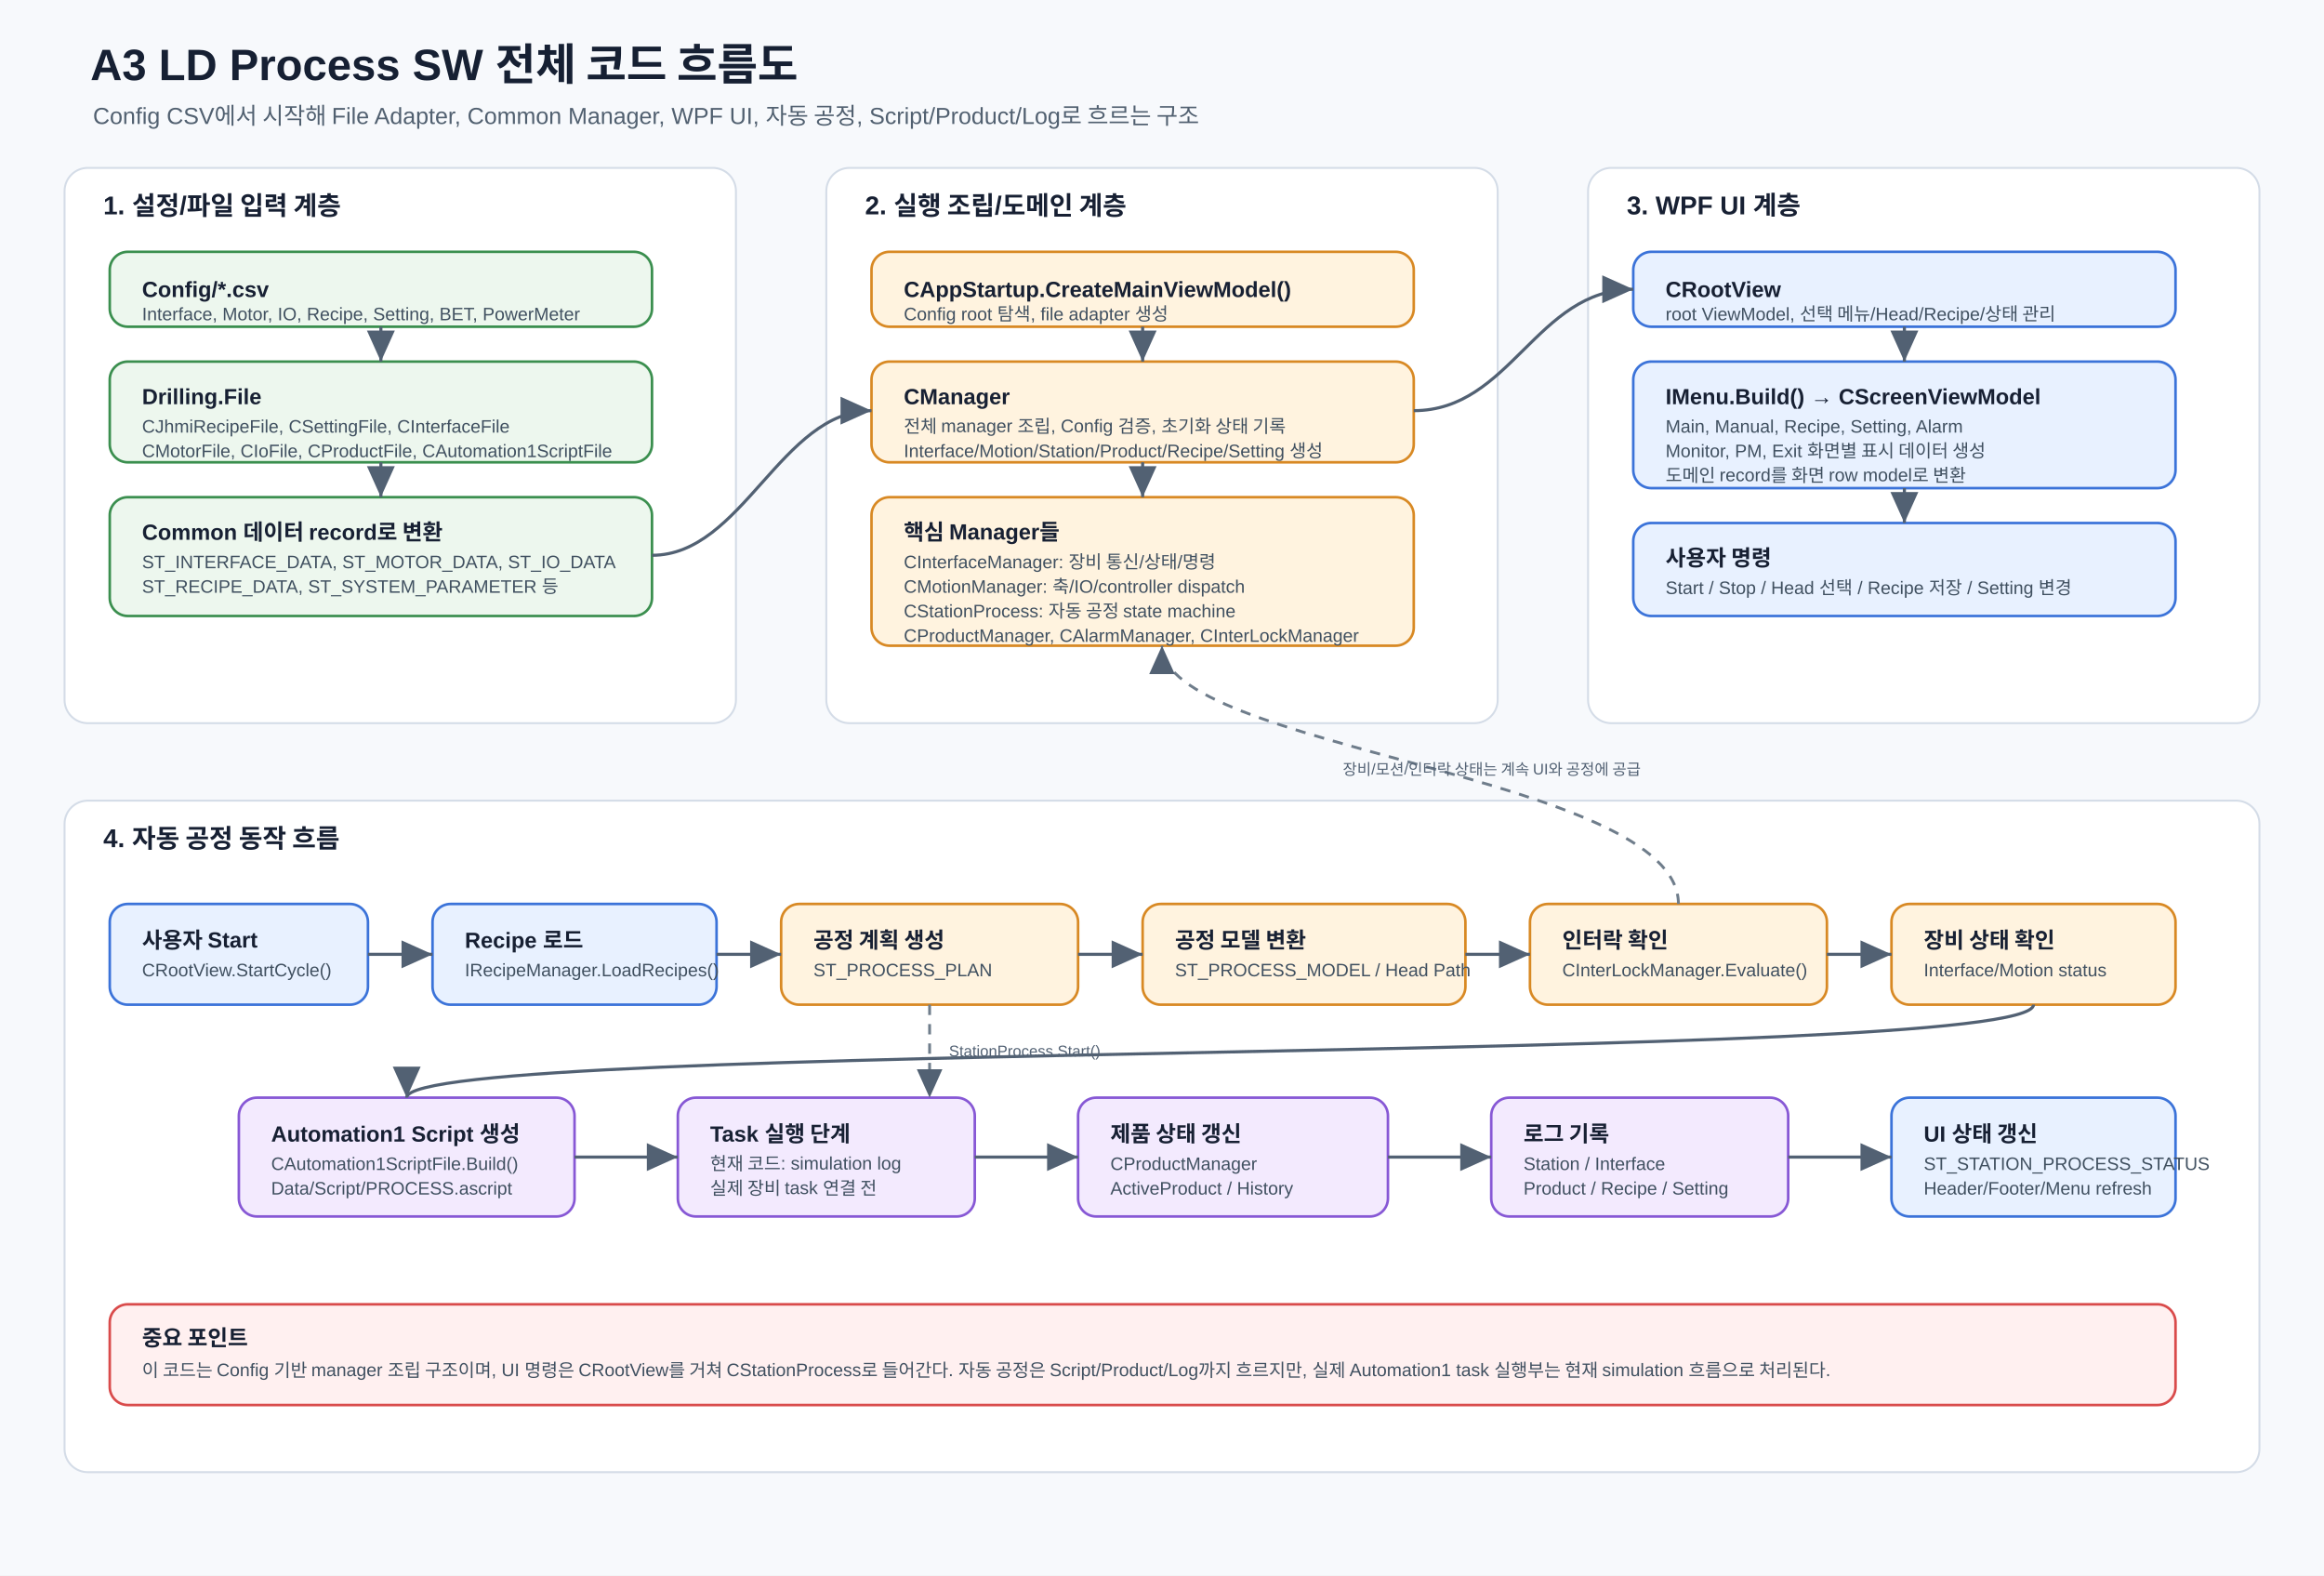
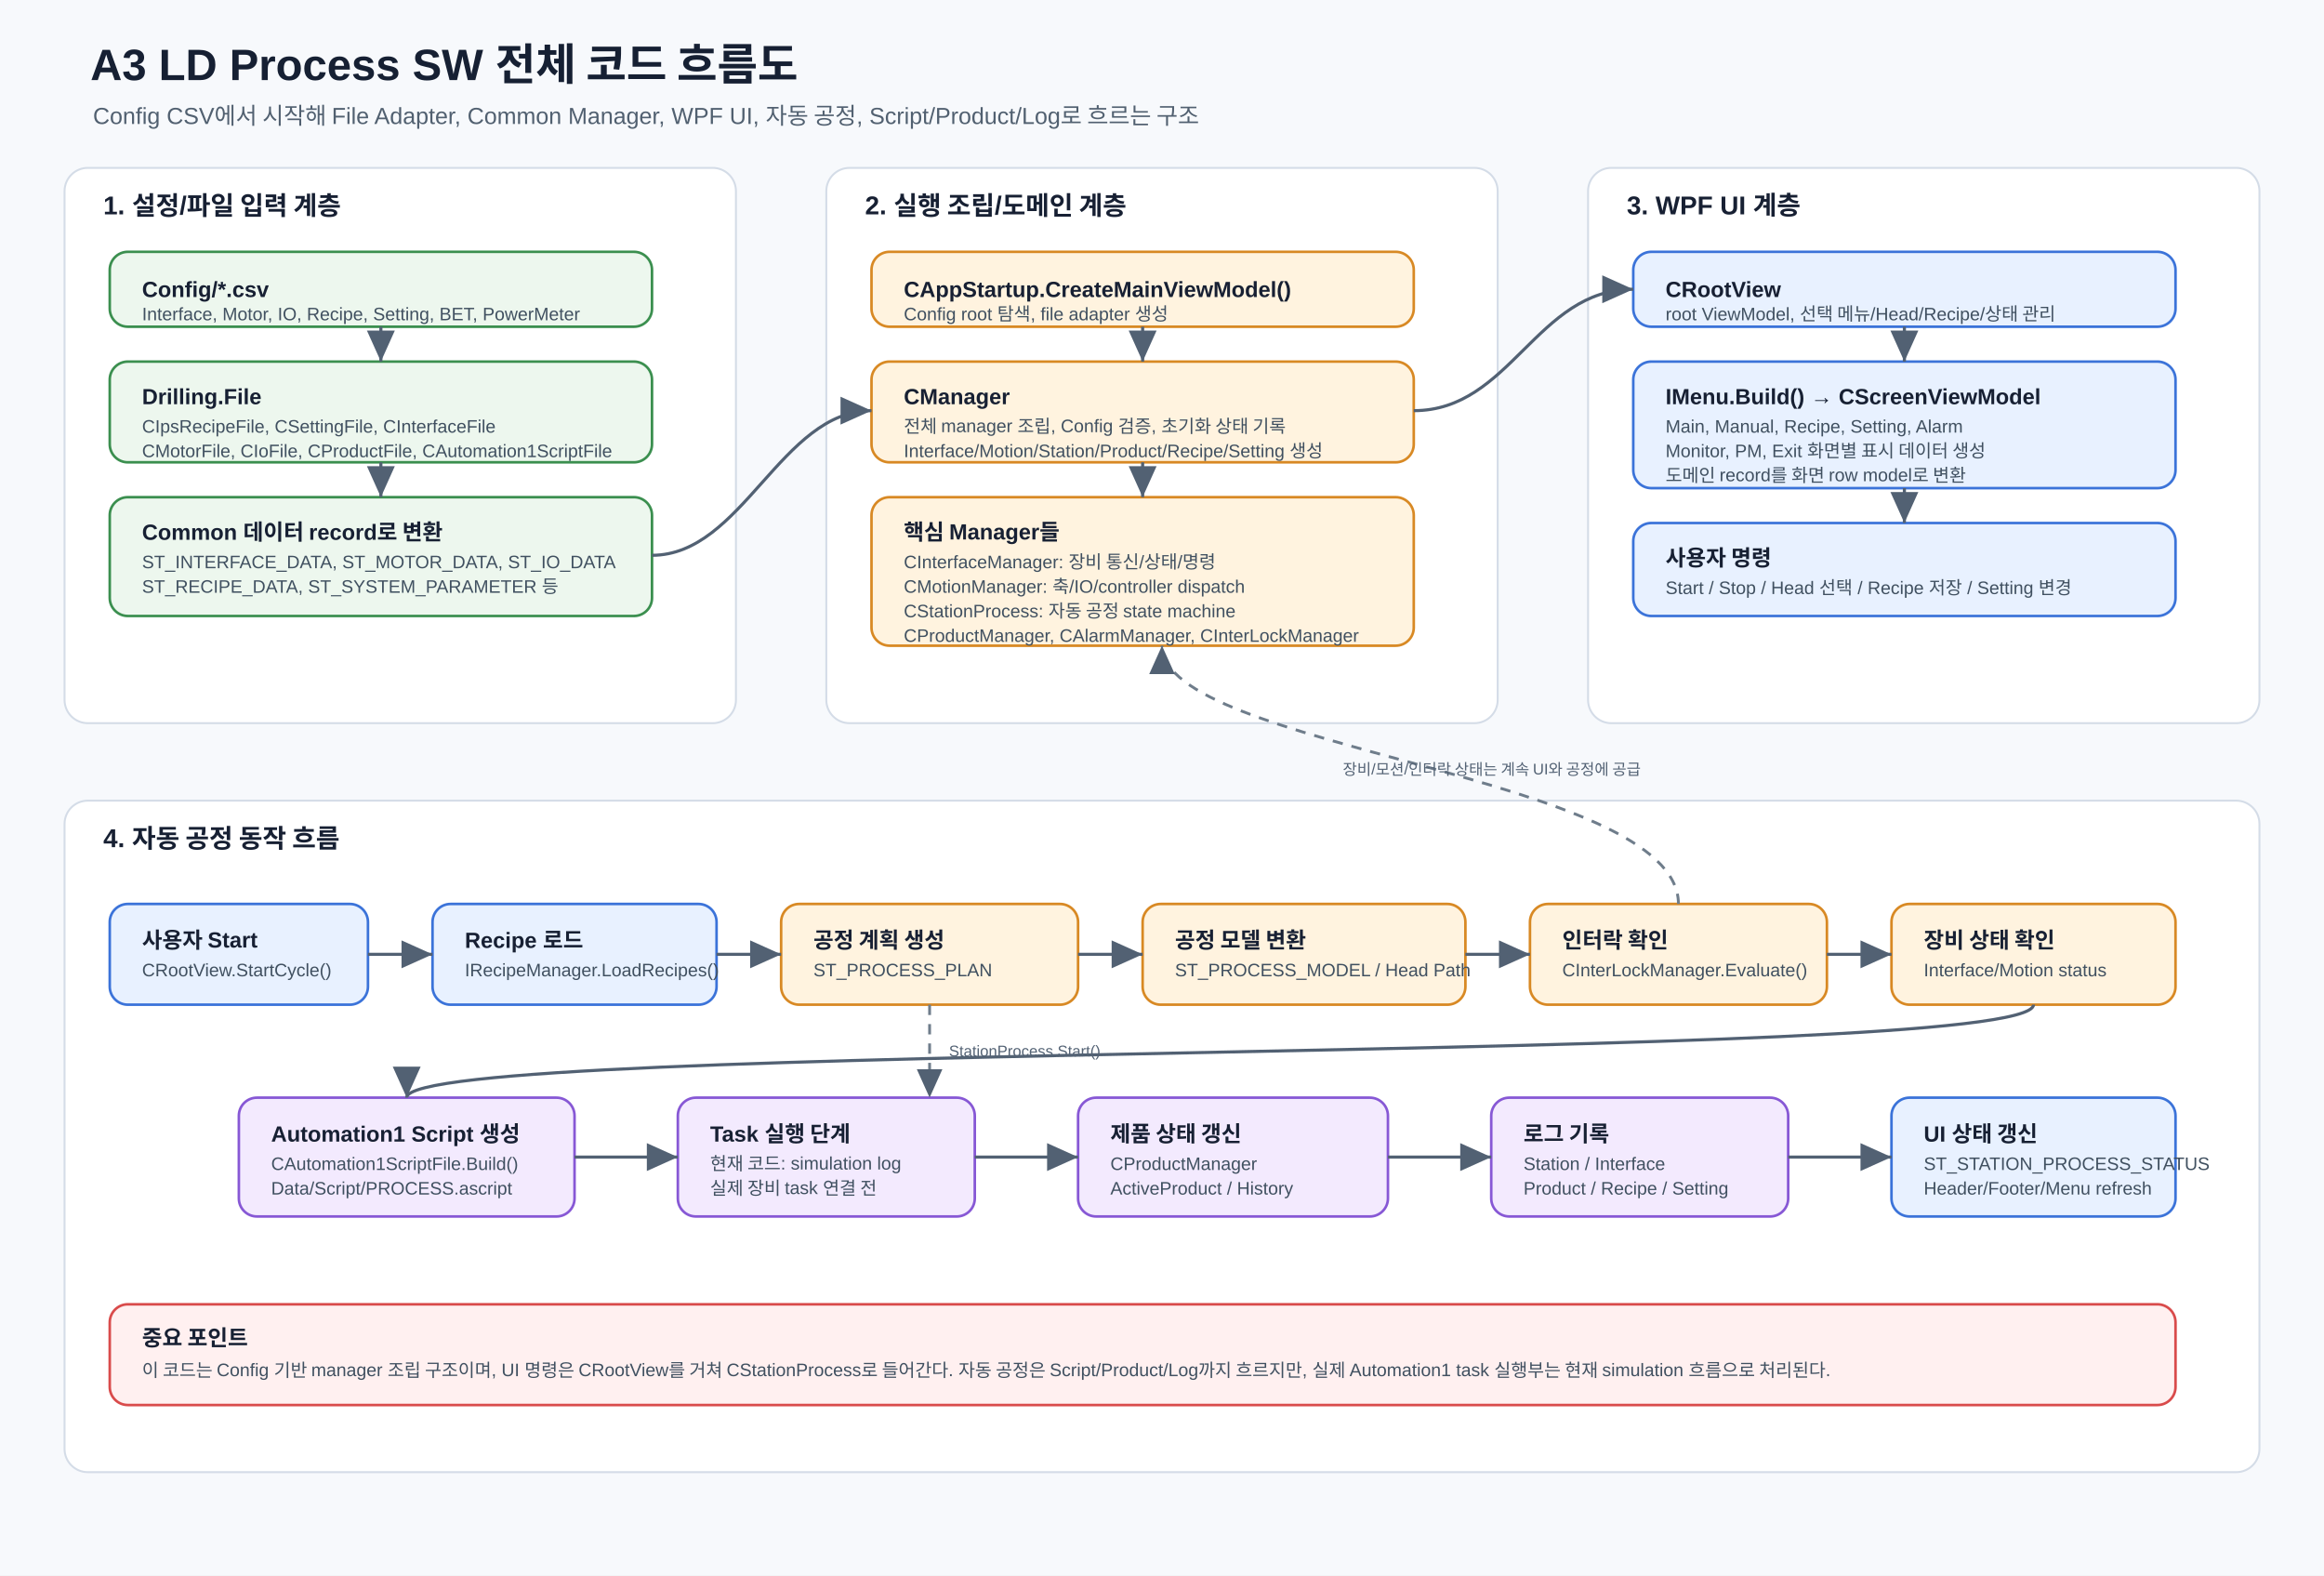
<svg xmlns="http://www.w3.org/2000/svg" width="1800" height="1220" viewBox="0 0 1800 1220">
  <defs>
    <style>
      .bg { fill: #f7f9fc; }
      .title { font: 700 34px "Malgun Gothic", "Segoe UI", Arial, sans-serif; fill: #162033; }
      .subtitle { font: 500 18px "Malgun Gothic", "Segoe UI", Arial, sans-serif; fill: #516070; }
      .section { font: 700 20px "Malgun Gothic", "Segoe UI", Arial, sans-serif; fill: #172033; }
      .label { font: 600 17px "Malgun Gothic", "Segoe UI", Arial, sans-serif; fill: #172033; }
      .small { font: 500 14px "Malgun Gothic", "Segoe UI", Arial, sans-serif; fill: #405060; }
      .tiny { font: 500 12px "Malgun Gothic", "Segoe UI", Arial, sans-serif; fill: #536274; }
      .box { stroke-width: 2; rx: 14; ry: 14; }
      .ui { fill: #e8f1ff; stroke: #3b73d9; }
      .file { fill: #edf7ee; stroke: #3b8f4f; }
      .common { fill: #fff3df; stroke: #d88924; }
      .runtime { fill: #f3eafe; stroke: #8758d5; }
      .warn { fill: #fff0f0; stroke: #d94b4b; }
      .neutral { fill: #ffffff; stroke: #9aa8b8; }
      .arrow { stroke: #526173; stroke-width: 2.4; fill: none; marker-end: url(#arrowHead); }
      .arrowDashed { stroke: #6f7d8b; stroke-width: 2.2; fill: none; stroke-dasharray: 8 7; marker-end: url(#arrowHead); }
      .lane { fill: #ffffff; stroke: #d4dce7; stroke-width: 1.5; rx: 18; ry: 18; }
    </style>
    <marker id="arrowHead" markerWidth="12" markerHeight="9" refX="10" refY="4.5" orient="auto" markerUnits="strokeWidth">
      <path d="M0,0 L10,4.5 L0,9 z" fill="#526173" />
    </marker>
  </defs>
  <rect class="bg" x="0" y="0" width="1800" height="1220" />
  <text class="title" x="70" y="62">A3 LD Process SW 전체 코드 흐름도</text>
  <text class="subtitle" x="72" y="96">Config CSV에서 시작해 File Adapter, Common Manager, WPF UI, 자동 공정, Script/Product/Log로 흐르는 구조</text>
  <rect class="lane" x="50" y="130" width="520" height="430" />
  <text class="section" x="80" y="166">1. 설정/파일 입력 계층</text>
  <rect class="box file" x="85" y="195" width="420" height="58" />
  <text class="label" x="110" y="230">Config/*.csv</text>
  <text class="small" x="110" y="248">Interface, Motor, IO, Recipe, Setting, BET, PowerMeter</text>
  <rect class="box file" x="85" y="280" width="420" height="78" />
  <text class="label" x="110" y="313">Drilling.File</text>
-   <text class="small" x="110" y="335">CJhmiRecipeFile, CSettingFile, CInterfaceFile</text>
+   <text class="small" x="110" y="335">CIpsRecipeFile, CSettingFile, CInterfaceFile</text>
  <text class="small" x="110" y="354">CMotorFile, CIoFile, CProductFile, CAutomation1ScriptFile</text>
  <rect class="box file" x="85" y="385" width="420" height="92" />
  <text class="label" x="110" y="418">Common 데이터 record로 변환</text>
  <text class="small" x="110" y="440">ST_INTERFACE_DATA, ST_MOTOR_DATA, ST_IO_DATA</text>
  <text class="small" x="110" y="459">ST_RECIPE_DATA, ST_SYSTEM_PARAMETER 등</text>
  <path class="arrow" d="M295 253 L295 280" />
  <path class="arrow" d="M295 358 L295 385" />
  <rect class="lane" x="640" y="130" width="520" height="430" />
  <text class="section" x="670" y="166">2. 실행 조립/도메인 계층</text>
  <rect class="box common" x="675" y="195" width="420" height="58" />
  <text class="label" x="700" y="230">CAppStartup.CreateMainViewModel()</text>
  <text class="small" x="700" y="248">Config root 탐색, file adapter 생성</text>
  <rect class="box common" x="675" y="280" width="420" height="78" />
  <text class="label" x="700" y="313">CManager</text>
  <text class="small" x="700" y="335">전체 manager 조립, Config 검증, 초기화 상태 기록</text>
  <text class="small" x="700" y="354">Interface/Motion/Station/Product/Recipe/Setting 생성</text>
  <rect class="box common" x="675" y="385" width="420" height="115" />
  <text class="label" x="700" y="418">핵심 Manager들</text>
  <text class="small" x="700" y="440">CInterfaceManager: 장비 통신/상태/명령</text>
  <text class="small" x="700" y="459">CMotionManager: 축/IO/controller dispatch</text>
  <text class="small" x="700" y="478">CStationProcess: 자동 공정 state machine</text>
  <text class="small" x="700" y="497">CProductManager, CAlarmManager, CInterLockManager</text>
  <path class="arrow" d="M505 430 C575 430 605 318 675 318" />
  <path class="arrow" d="M885 253 L885 280" />
  <path class="arrow" d="M885 358 L885 385" />
  <rect class="lane" x="1230" y="130" width="520" height="430" />
  <text class="section" x="1260" y="166">3. WPF UI 계층</text>
  <rect class="box ui" x="1265" y="195" width="420" height="58" />
  <text class="label" x="1290" y="230">CRootView</text>
  <text class="small" x="1290" y="248">root ViewModel, 선택 메뉴/Head/Recipe/상태 관리</text>
  <rect class="box ui" x="1265" y="280" width="420" height="98" />
  <text class="label" x="1290" y="313">IMenu.Build() → CScreenViewModel</text>
  <text class="small" x="1290" y="335">Main, Manual, Recipe, Setting, Alarm</text>
  <text class="small" x="1290" y="354">Monitor, PM, Exit 화면별 표시 데이터 생성</text>
  <text class="small" x="1290" y="373">도메인 record를 화면 row model로 변환</text>
  <rect class="box ui" x="1265" y="405" width="420" height="72" />
  <text class="label" x="1290" y="438">사용자 명령</text>
  <text class="small" x="1290" y="460">Start / Stop / Head 선택 / Recipe 저장 / Setting 변경</text>
  <path class="arrow" d="M1095 318 C1170 318 1190 224 1265 224" />
  <path class="arrow" d="M1475 253 L1475 280" />
  <path class="arrow" d="M1475 378 L1475 405" />
  <rect class="lane" x="50" y="620" width="1700" height="520" />
  <text class="section" x="80" y="656">4. 자동 공정 동작 흐름</text>
  <rect class="box ui" x="85" y="700" width="200" height="78" />
  <text class="label" x="110" y="734">사용자 Start</text>
  <text class="small" x="110" y="756">CRootView.StartCycle()</text>
  <rect class="box ui" x="335" y="700" width="220" height="78" />
  <text class="label" x="360" y="734">Recipe 로드</text>
  <text class="small" x="360" y="756">IRecipeManager.LoadRecipes()</text>
  <rect class="box common" x="605" y="700" width="230" height="78" />
  <text class="label" x="630" y="734">공정 계획 생성</text>
  <text class="small" x="630" y="756">ST_PROCESS_PLAN</text>
  <rect class="box common" x="885" y="700" width="250" height="78" />
  <text class="label" x="910" y="734">공정 모델 변환</text>
  <text class="small" x="910" y="756">ST_PROCESS_MODEL / Head Path</text>
  <rect class="box common" x="1185" y="700" width="230" height="78" />
  <text class="label" x="1210" y="734">인터락 확인</text>
  <text class="small" x="1210" y="756">CInterLockManager.Evaluate()</text>
  <rect class="box common" x="1465" y="700" width="220" height="78" />
  <text class="label" x="1490" y="734">장비 상태 확인</text>
  <text class="small" x="1490" y="756">Interface/Motion status</text>
  <path class="arrow" d="M285 739 L335 739" />
  <path class="arrow" d="M555 739 L605 739" />
  <path class="arrow" d="M835 739 L885 739" />
  <path class="arrow" d="M1135 739 L1185 739" />
  <path class="arrow" d="M1415 739 L1465 739" />
  <rect class="box runtime" x="185" y="850" width="260" height="92" />
  <text class="label" x="210" y="884">Automation1 Script 생성</text>
  <text class="small" x="210" y="906">CAutomation1ScriptFile.Build()</text>
  <text class="small" x="210" y="925">Data/Script/PROCESS.ascript</text>
  <rect class="box runtime" x="525" y="850" width="230" height="92" />
  <text class="label" x="550" y="884">Task 실행 단계</text>
  <text class="small" x="550" y="906">현재 코드: simulation log</text>
  <text class="small" x="550" y="925">실제 장비 task 연결 전</text>
  <rect class="box runtime" x="835" y="850" width="240" height="92" />
  <text class="label" x="860" y="884">제품 상태 갱신</text>
  <text class="small" x="860" y="906">CProductManager</text>
  <text class="small" x="860" y="925">ActiveProduct / History</text>
  <rect class="box runtime" x="1155" y="850" width="230" height="92" />
  <text class="label" x="1180" y="884">로그 기록</text>
  <text class="small" x="1180" y="906">Station / Interface</text>
  <text class="small" x="1180" y="925">Product / Recipe / Setting</text>
  <rect class="box ui" x="1465" y="850" width="220" height="92" />
  <text class="label" x="1490" y="884">UI 상태 갱신</text>
  <text class="small" x="1490" y="906">ST_STATION_PROCESS_STATUS</text>
  <text class="small" x="1490" y="925">Header/Footer/Menu refresh</text>
  <path class="arrow" d="M1575 778 C1575 825 315 805 315 850" />
  <path class="arrow" d="M445 896 L525 896" />
  <path class="arrow" d="M755 896 L835 896" />
  <path class="arrow" d="M1075 896 L1155 896" />
  <path class="arrow" d="M1385 896 L1465 896" />
  <rect class="box warn" x="85" y="1010" width="1600" height="78" />
  <text class="label" x="110" y="1042">중요 포인트</text>
  <text class="small" x="110" y="1066">이 코드는 Config 기반 manager 조립 구조이며, UI 명령은 CRootView를 거쳐 CStationProcess로 들어간다. 자동 공정은 Script/Product/Log까지 흐르지만, 실제 Automation1 task 실행부는 현재 simulation 흐름으로 처리된다.</text>
  <path class="arrowDashed" d="M720 778 C720 810 720 820 720 850" />
  <text class="tiny" x="735" y="818">StationProcess.Start()</text>
  <path class="arrowDashed" d="M1300 700 C1300 600 900 580 900 500" />
  <text class="tiny" x="1040" y="600">장비/모션/인터락 상태는 계속 UI와 공정에 공급</text>
</svg>
